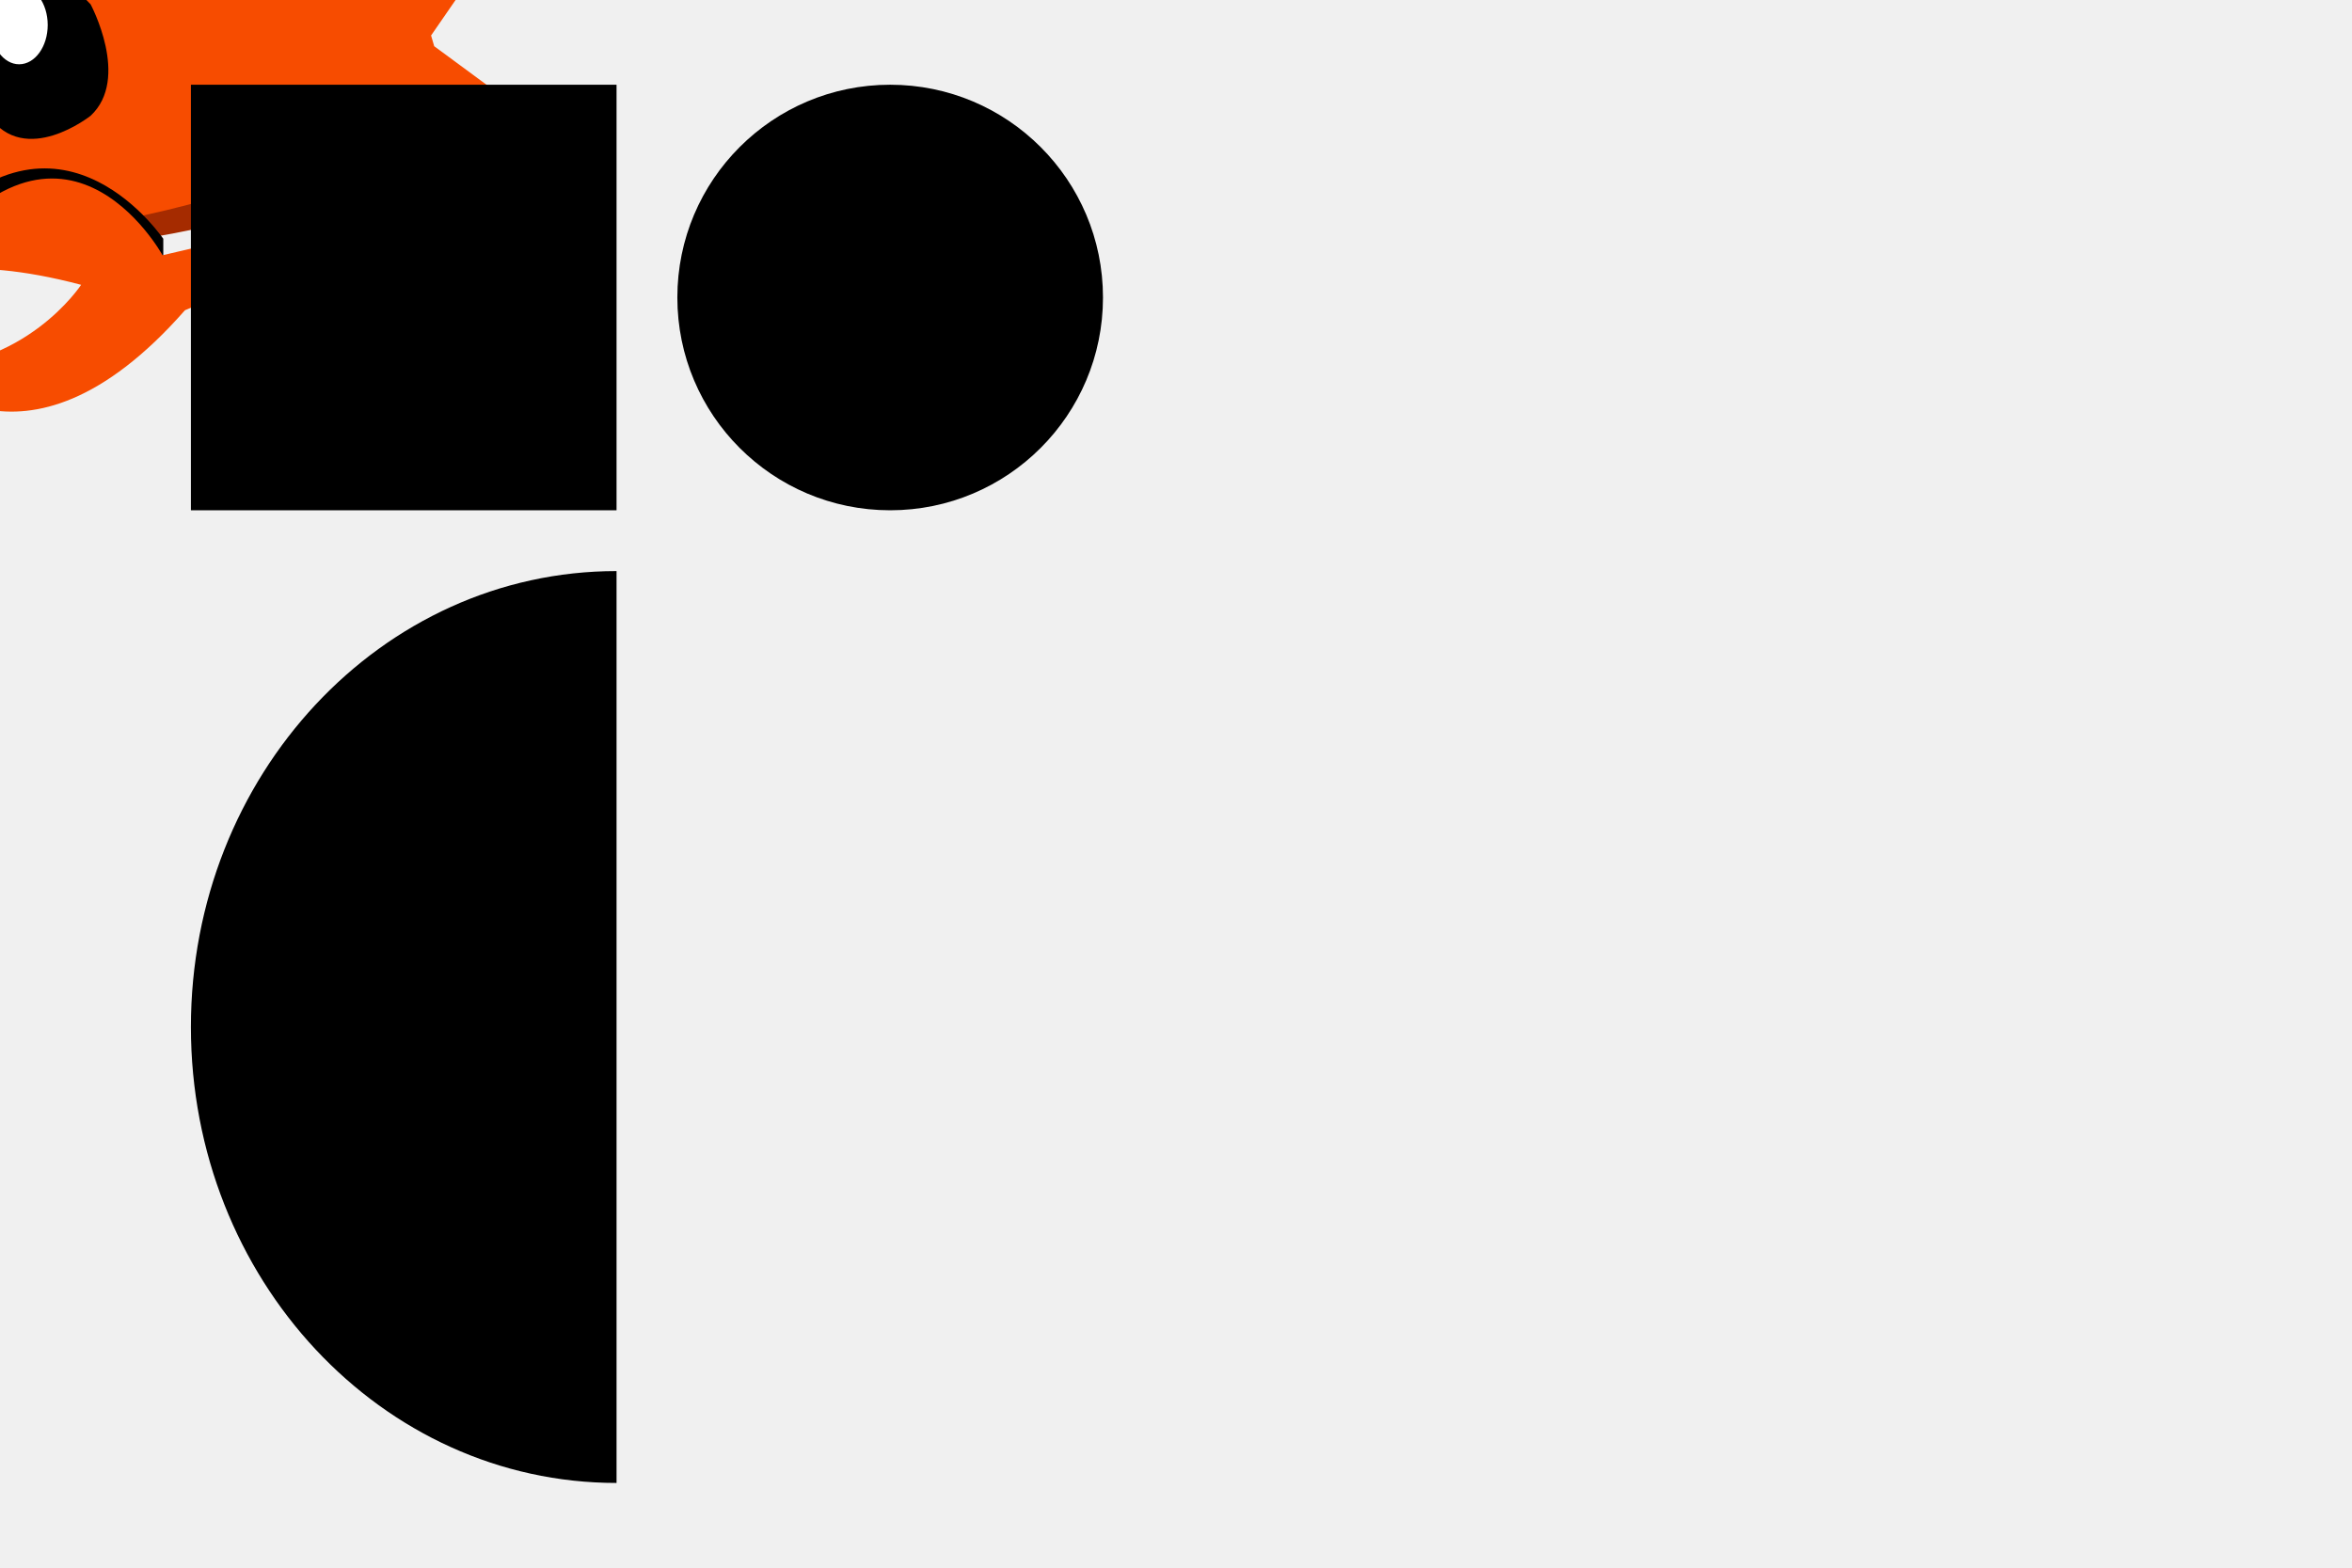
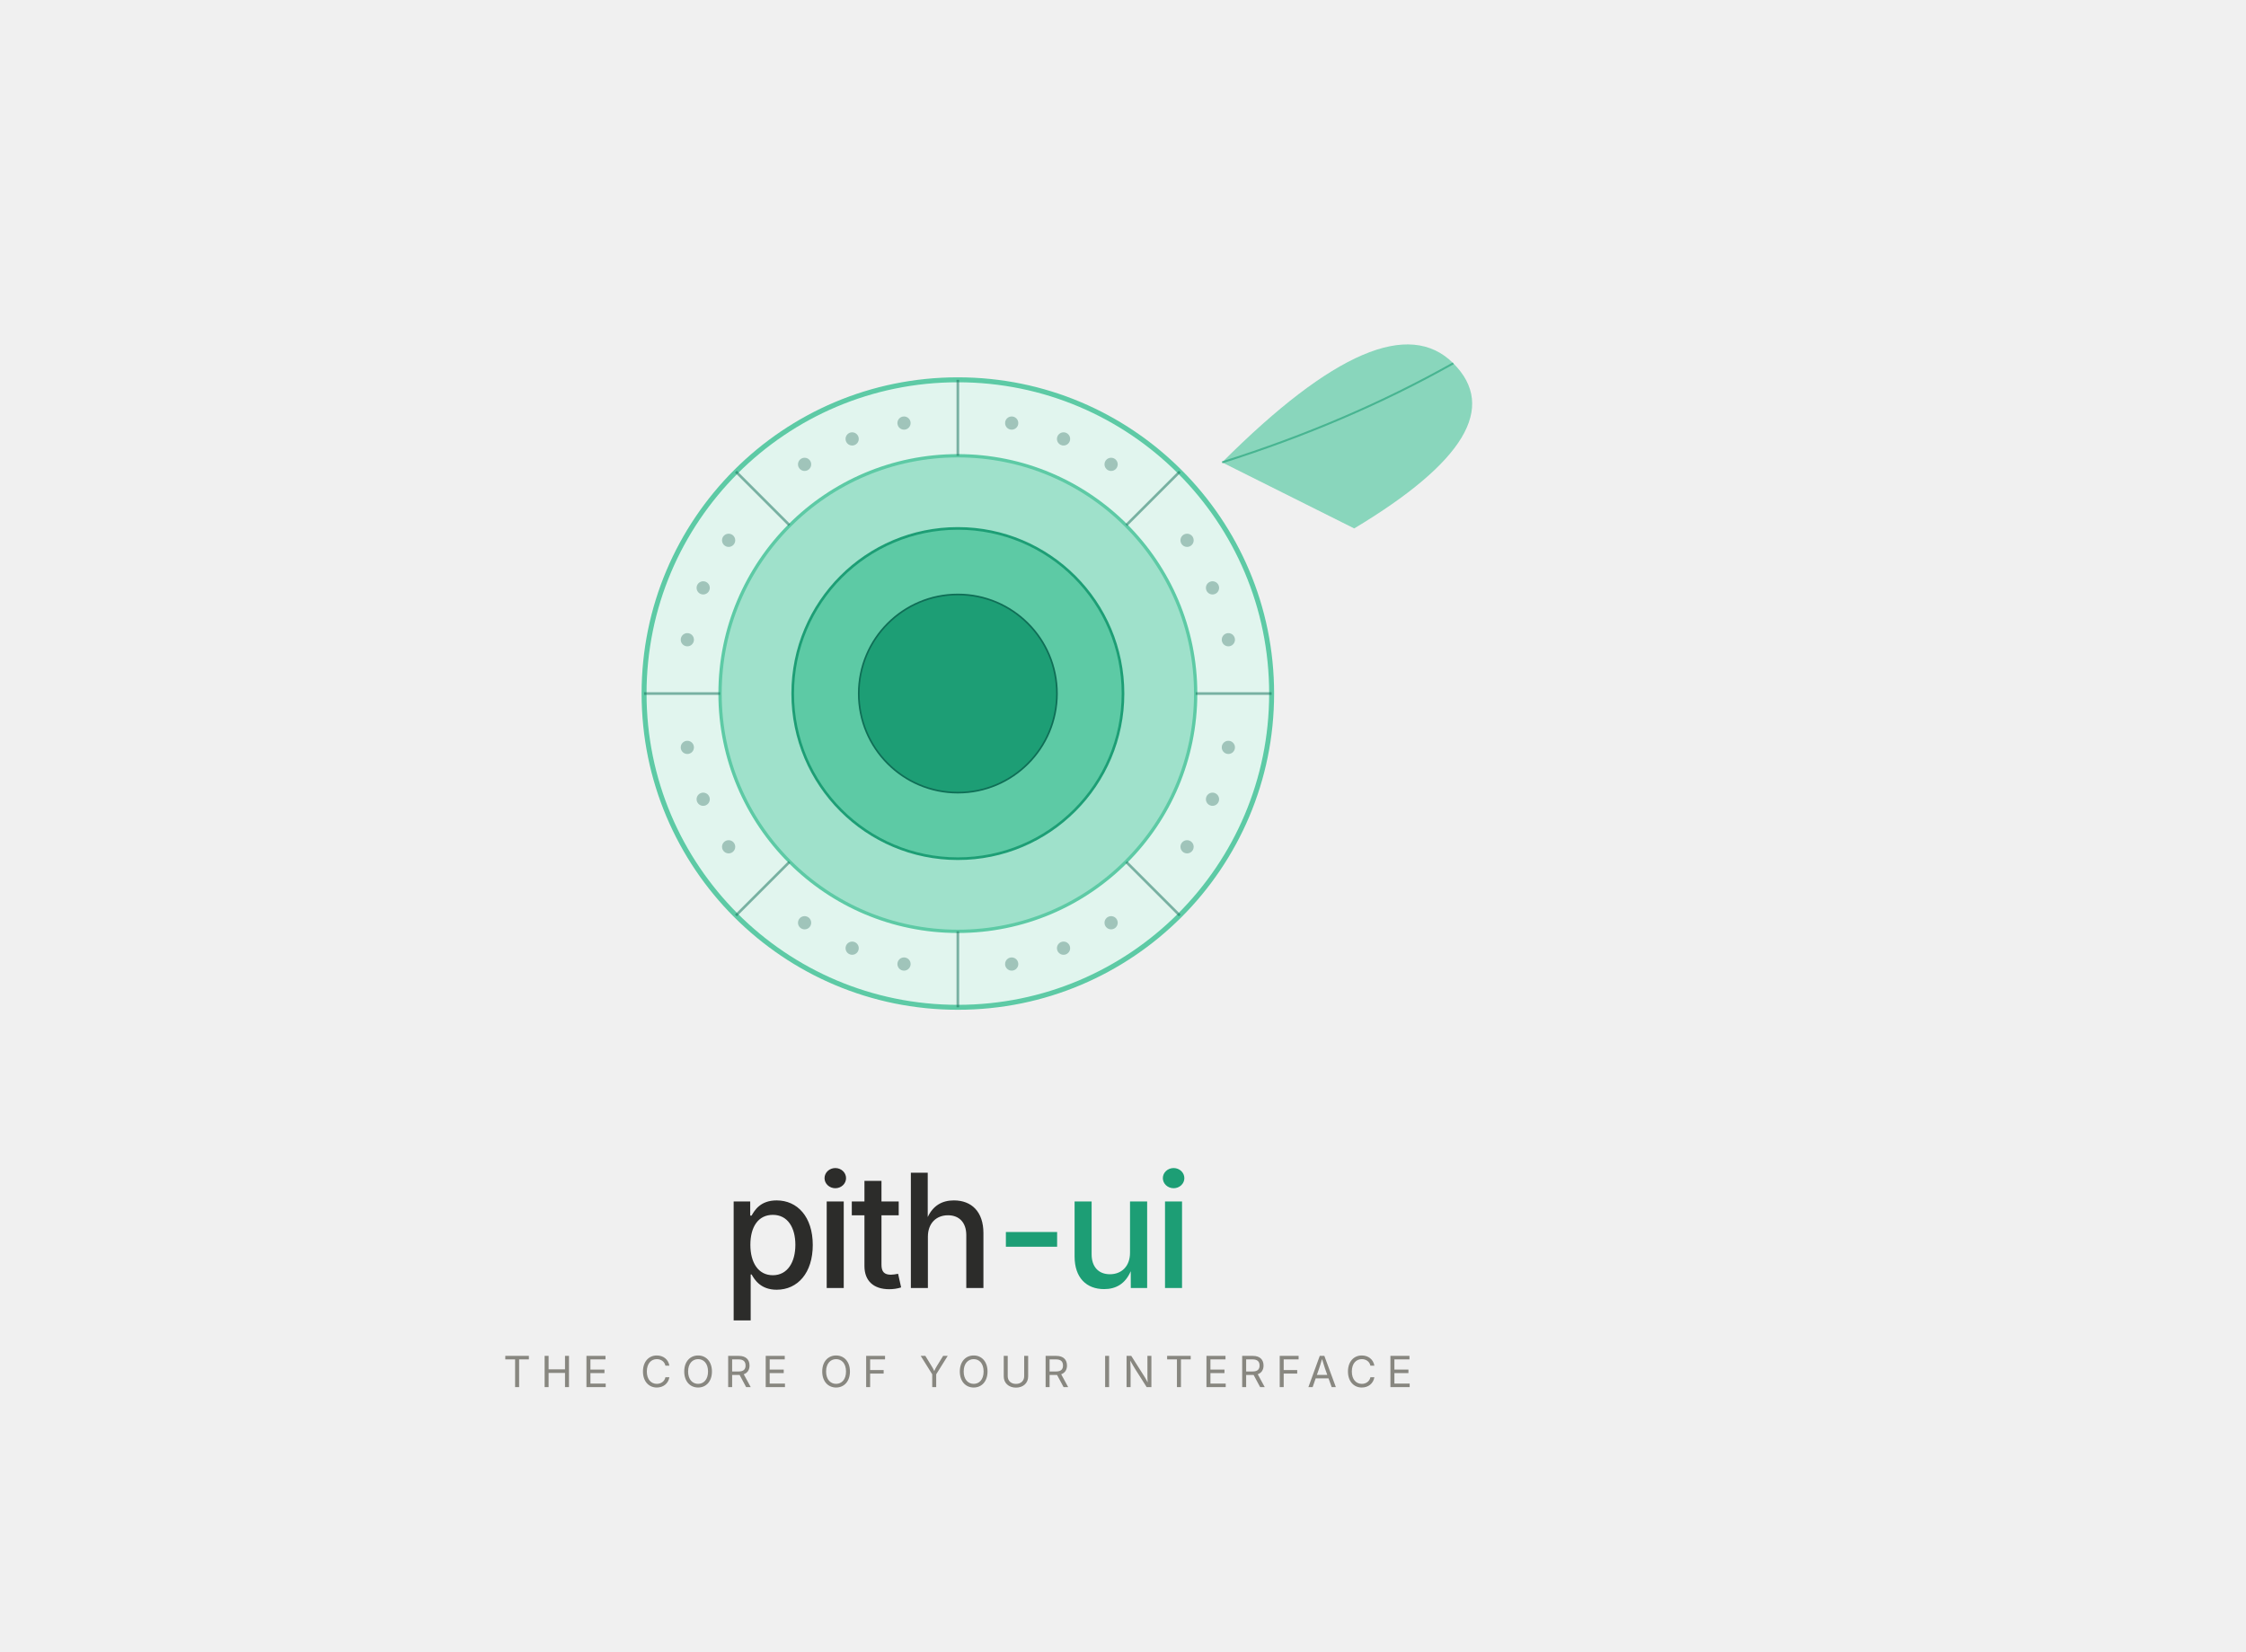
- <svg xmlns="http://www.w3.org/2000/svg" viewBox="0 0 600 400" style="fill-rule:evenodd;clip-rule:evenodd;stroke-linejoin:round;stroke-miterlimit:1.414;">
-   <defs />
-   <g id="Layer-1" style="transform-origin: 600.52px 391.9px;" transform="matrix(0.315967, 0, 0, 0.315967, -233.5045, -127.0297)">
-     <g transform="matrix(1,0,0,1,654.172,668.359)">
-       <path d="M0,-322.648C-114.597,-322.648 -218.172,-308.869 -296.172,-286.419L-296.172,-291.49C-374.172,-266.395 -423.853,-231.531 -423.853,-192.984C-423.853,-186.907 -422.508,-180.922 -420.15,-175.053L-428.134,-160.732C-428.134,-160.732 -434.547,-152.373 -423.199,-134.733C-413.189,-119.179 -363.035,-58.295 -336.571,-26.413C-325.204,-10.065 -317.488,0 -316.814,-0.973C-315.753,-2.516 -323.878,-33.202 -346.453,-68.215C-356.986,-87.02 -369.811,-111.934 -377.361,-130.335C-356.28,-116.993 -328.172,-104.89 -296.172,-94.474L-296.172,-94.633C-218.172,-72.18 -114.597,-58.404 0,-58.404C131.156,-58.404 248.828,-76.45 327.828,-104.895L327.828,-276.153C248.828,-304.6 131.156,-322.648 0,-322.648" style="fill:rgb(165,43,0);fill-rule:nonzero;" />
-     </g>
-     <g transform="matrix(1,0,0,1,1099.87,554.94)">
-       <path d="M0,-50.399L-13.433,-78.227C-13.362,-79.283 -13.309,-80.341 -13.309,-81.402C-13.309,-112.95 -46.114,-142.022 -101.306,-165.303L-101.306,2.499C-75.555,-8.365 -54.661,-20.485 -39.72,-33.538C-44.118,-15.855 -59.157,19.917 -71.148,45.073C-90.855,81.054 -97.993,112.376 -97.077,113.926C-96.493,114.904 -89.77,104.533 -79.855,87.726C-56.783,54.85 -13.063,-7.914 -4.325,-23.901C5.574,-42.024 0,-50.399 0,-50.399" style="fill:rgb(165,43,0);fill-rule:nonzero;" />
-     </g>
-     <g transform="matrix(1,0,0,1,1177.87,277.21)">
-       <path d="M0,227.175L-88.296,162.132C-89.126,159.237 -89.956,156.345 -90.812,153.474L-61.81,111.458C-58.849,107.184 -58.252,101.629 -60.175,96.755C-62.1,91.905 -66.311,88.428 -71.292,87.576L-120.335,79.255C-122.233,75.376 -124.225,71.557 -126.224,67.771L-105.62,20.599C-103.501,15.793 -103.947,10.209 -106.759,5.848C-109.556,1.465 -114.31,-1.094 -119.376,-0.895L-169.146,0.914C-171.723,-2.442 -174.34,-5.766 -177.012,-9.032L-165.574,-59.592C-164.415,-64.724 -165.876,-70.1 -169.453,-73.83C-173.008,-77.546 -178.175,-79.084 -183.089,-77.88L-231.567,-65.961C-234.707,-68.736 -237.897,-71.474 -241.126,-74.157L-239.381,-126.064C-239.193,-131.318 -241.643,-136.311 -245.849,-139.227C-250.053,-142.161 -255.389,-142.603 -259.987,-140.423L-305.213,-118.921C-308.853,-121.011 -312.515,-123.081 -316.218,-125.084L-324.209,-176.232C-325.021,-181.413 -328.355,-185.816 -333.024,-187.826C-337.679,-189.848 -343.014,-189.193 -347.101,-186.116L-387.422,-155.863C-391.392,-157.181 -395.38,-158.446 -399.418,-159.655L-416.798,-208.159C-418.564,-213.104 -422.64,-216.735 -427.608,-217.756C-432.561,-218.768 -437.656,-217.053 -441.091,-213.217L-475.029,-175.246C-479.133,-175.717 -483.239,-176.147 -487.356,-176.505L-513.564,-220.659C-516.22,-225.131 -520.908,-227.852 -525.961,-227.852C-531.002,-227.852 -535.7,-225.131 -538.333,-220.659L-564.547,-176.505C-568.666,-176.147 -572.791,-175.717 -576.888,-175.246L-610.831,-213.217C-614.268,-217.053 -619.382,-218.768 -624.318,-217.756C-629.284,-216.721 -633.363,-213.104 -635.124,-208.159L-652.517,-159.655C-656.544,-158.446 -660.534,-157.173 -664.514,-155.863L-704.822,-186.116C-708.92,-189.204 -714.254,-189.857 -718.92,-187.826C-723.57,-185.816 -726.917,-181.413 -727.723,-176.232L-735.72,-125.084C-739.42,-123.081 -743.083,-121.022 -746.734,-118.921L-791.956,-140.423C-796.548,-142.612 -801.908,-142.161 -806.091,-139.227C-810.292,-136.311 -812.747,-131.318 -812.557,-126.064L-810.821,-74.157C-814.04,-71.474 -817.224,-68.736 -820.379,-65.961L-868.849,-77.88C-873.774,-79.075 -878.935,-77.546 -882.499,-73.83C-886.084,-70.1 -887.538,-64.724 -886.384,-59.592L-874.969,-9.032C-877.618,-5.753 -880.239,-2.442 -882.808,0.914L-932.579,-0.895C-937.602,-1.043 -942.396,1.465 -945.202,5.848C-948.014,10.209 -948.439,15.793 -946.348,20.599L-925.729,67.771C-927.732,71.557 -929.721,75.376 -931.635,79.255L-980.675,87.576C-985.657,88.417 -989.858,91.892 -991.795,96.755C-993.72,101.629 -993.095,107.184 -990.156,111.458L-961.146,153.474C-961.37,154.215 -961.576,154.964 -961.799,155.707L-1043.82,242.829C-1043.82,242.829 -1056.38,252.68 -1038.09,275.831C-1021.95,296.252 -939.097,377.207 -895.338,419.62C-876.855,441.152 -864.195,454.486 -862.872,453.332C-860.784,451.5 -871.743,412.326 -908.147,366.362C-936.207,325.123 -972.625,261.696 -964.086,254.385C-964.086,254.385 -954.372,242.054 -934.882,233.178C-934.169,233.749 -935.619,232.613 -934.882,233.178C-934.882,233.178 -523.568,422.914 -142.036,236.388C-98.452,228.571 -72.068,251.917 -72.068,251.917C-62.969,257.193 -86.531,322.412 -105.906,365.583C-132.259,414.606 -136.123,452.859 -133.888,454.185C-132.479,455.027 -122.89,440.438 -109.214,417.219C-75.469,370.196 -11.675,280.554 0,258.781C13.239,234.094 0,227.175 0,227.175" style="fill:rgb(247,76,0);fill-rule:nonzero;" />
-     </g>
-     <g transform="matrix(1,0,0,1,795.856,464.937)">
-       <path d="M0,159.631C1.575,158.289 2.4,157.492 2.4,157.492L-132.25,144.985C-22.348,0 65.618,116.967 74.988,129.879L74.988,159.631L0,159.631Z" style="fill-rule:nonzero;" />
-     </g>
-     <g transform="matrix(1,0,0,1,278.418,211.791)">
-       <path d="M0,253.04C0,253.04 -111.096,209.79 -129.876,163.242C-129.876,163.242 0.515,59.525 -155.497,-50.644L-159.726,89.773C-159.726,89.773 -205.952,45.179 -203.912,-32.91C-203.912,-32.91 -347.685,36.268 -179.436,158.667C-179.436,158.667 -173.76,224.365 -22.459,303.684L0,253.04Z" style="fill:rgb(247,76,0);fill-rule:nonzero;" />
-     </g>
-     <g transform="matrix(1,0,0,1,729.948,492.523)">
-       <path d="M0,-87.016C0,-87.016 41.104,-132.025 82.21,-87.016C82.21,-87.016 114.507,-27.003 82.21,3C82.21,3 29.36,45.009 0,3C0,3 -35.232,-30.006 0,-87.016" style="fill-rule:nonzero;" />
-     </g>
-     <g transform="matrix(1,0,0,1,777.536,422.196)">
-       <path d="M0,0.008C0,17.531 -10.329,31.738 -23.07,31.738C-35.809,31.738 -46.139,17.531 -46.139,0.008C-46.139,-17.521 -35.809,-31.73 -23.07,-31.73C-10.329,-31.73 0,-17.521 0,0.008" style="fill:white;fill-rule:nonzero;" />
-     </g>
-     <g transform="matrix(1,0,0,1,546.49,486.263)">
-       <path d="M0,-93.046C0,-93.046 70.508,-124.265 89.753,-54.583C89.753,-54.583 109.912,26.635 31.851,31.219C31.851,31.219 -67.69,12.047 0,-93.046" style="fill-rule:nonzero;" />
-     </g>
-     <g transform="matrix(1,0,0,1,581.903,423.351)">
-       <path d="M0,0.002C0,18.074 -10.653,32.731 -23.794,32.731C-36.931,32.731 -47.586,18.074 -47.586,0.002C-47.586,-18.076 -36.931,-32.729 -23.794,-32.729C-10.653,-32.729 0,-18.076 0,0.002" style="fill:white;fill-rule:nonzero;" />
-     </g>
-     <g transform="matrix(1,0,0,1,1002.23,778.679)">
-       <path d="M0,-296.808C0,-296.808 -14.723,-238.165 -106.292,-176.541L-131.97,-170.523C-131.97,-170.523 -215.036,-322.004 -332.719,-151.302C-332.719,-151.302 -296.042,-172.656 -197.719,-146.652C-197.719,-146.652 -242.949,-77.426 -334.061,-79.553C-334.061,-79.553 -246.748,25.196 -113.881,-126.107C-113.881,-126.107 26.574,-180.422 37.964,-296.808L0,-296.808Z" style="fill:rgb(247,76,0);fill-rule:nonzero;" />
-     </g>
+ <svg xmlns="http://www.w3.org/2000/svg" width="680" height="500" viewBox="0 0 680 500">
+   <style>
+     .wordmark { fill: #2C2C2A; }
+     .tagline  { fill: #888780; }
+     @media (prefers-color-scheme: dark) {
+       .wordmark { fill: #E8E8E4; }
+       .tagline  { fill: #9F9F96; }
+     }
+   </style>
+   <defs>
+     <linearGradient id="stem-grad" x1="0" y1="0" x2="0" y2="1">
+       <stop offset="0%" stop-color="#5DCAA5" />
+       <stop offset="100%" stop-color="#0F6E56" />
+     </linearGradient>
+   </defs>
+   <circle cx="290" cy="210" r="95" fill="#E1F5EE" stroke="#5DCAA5" stroke-width="1.5" />
+   <circle cx="290" cy="210" r="72" fill="#9FE1CB" stroke="#5DCAA5" stroke-width="1" />
+   <circle cx="290" cy="210" r="50" fill="#5DCAA5" stroke="#1D9E75" stroke-width="0.8" />
+   <circle cx="290" cy="210" r="30" fill="#1D9E75" stroke="#0F6E56" stroke-width="0.5" />
+   <g stroke="#0F6E56" stroke-width="0.8" opacity="0.5">
+     <line x1="290" y1="115" x2="290" y2="138" />
+     <line x1="290" y1="282" x2="290" y2="305" />
+     <line x1="195" y1="210" x2="218" y2="210" />
+     <line x1="362" y1="210" x2="385" y2="210" />
+     <line x1="222.8" y1="142.8" x2="239" y2="159" />
+     <line x1="357.2" y1="142.8" x2="341" y2="159" />
+     <line x1="222.8" y1="277.2" x2="239" y2="261" />
+     <line x1="357.2" y1="277.2" x2="341" y2="261" />
  </g>
-   <g transform="matrix(0.943855, 0, 0, 0.943855, -81.3973, -106.5254)" style="">
-     <path d="M 252.877 513.751 C 189.342 513.751 137.838 458.565 137.838 390.495 C 137.838 322.425 189.342 267.24 252.877 267.24 L 252.877 513.751 Z" style="" />
-     <path d="M 252.877 135.767 L 137.838 135.767 L 137.838 250.806 L 252.877 250.806 L 252.877 135.767 Z" style="" />
-     <path d="M 326.83 250.806 C 358.597 250.806 384.349 225.053 384.349 193.286 C 384.349 161.519 358.597 135.767 326.83 135.767 C 295.063 135.767 269.311 161.519 269.311 193.286 C 269.311 225.053 295.063 250.806 326.83 250.806 Z" style="" />
+   <g fill="#085041" opacity="0.3">
+     <circle cx="306.3" cy="128.1" r="2" />
+     <circle cx="322" cy="132.9" r="2" />
+     <circle cx="336.4" cy="140.6" r="2" />
+     <circle cx="359.4" cy="163.6" r="2" />
+     <circle cx="367.1" cy="178" r="2" />
+     <circle cx="371.9" cy="193.7" r="2" />
+     <circle cx="371.9" cy="226.3" r="2" />
+     <circle cx="367.1" cy="242" r="2" />
+     <circle cx="359.4" cy="256.4" r="2" />
+     <circle cx="336.4" cy="279.4" r="2" />
+     <circle cx="322" cy="287.1" r="2" />
+     <circle cx="306.3" cy="291.9" r="2" />
+     <circle cx="273.7" cy="291.9" r="2" />
+     <circle cx="258" cy="287.1" r="2" />
+     <circle cx="243.6" cy="279.4" r="2" />
+     <circle cx="220.6" cy="256.4" r="2" />
+     <circle cx="212.9" cy="242" r="2" />
+     <circle cx="208.1" cy="226.3" r="2" />
+     <circle cx="208.1" cy="193.7" r="2" />
+     <circle cx="212.9" cy="178" r="2" />
+     <circle cx="220.6" cy="163.6" r="2" />
+     <circle cx="243.6" cy="140.6" r="2" />
+     <circle cx="258" cy="132.9" r="2" />
+     <circle cx="273.7" cy="128.1" r="2" />
  </g>
+   <path d="M370 140 Q420 90 440 110 Q460 130 410 160 Q390 150 370 140Z" fill="#5DCAA5" opacity="0.7" />
+   <path d="M370 140 Q408 128 440 110" fill="none" stroke="#1D9E75" stroke-width="0.6" opacity="0.6" />
+   <text x="290" y="390" text-anchor="middle" font-family="'DM Sans', 'Outfit', 'Inter', sans-serif" font-size="48" font-weight="500" class="wordmark" letter-spacing="-1.5">pith<tspan fill="#1D9E75">-ui</tspan>
+   </text>
+   <text x="290" y="420" text-anchor="middle" font-family="'DM Sans', 'Outfit', 'Inter', sans-serif" font-size="13" font-weight="400" class="tagline" letter-spacing="3">THE CORE OF YOUR INTERFACE</text>
</svg>
